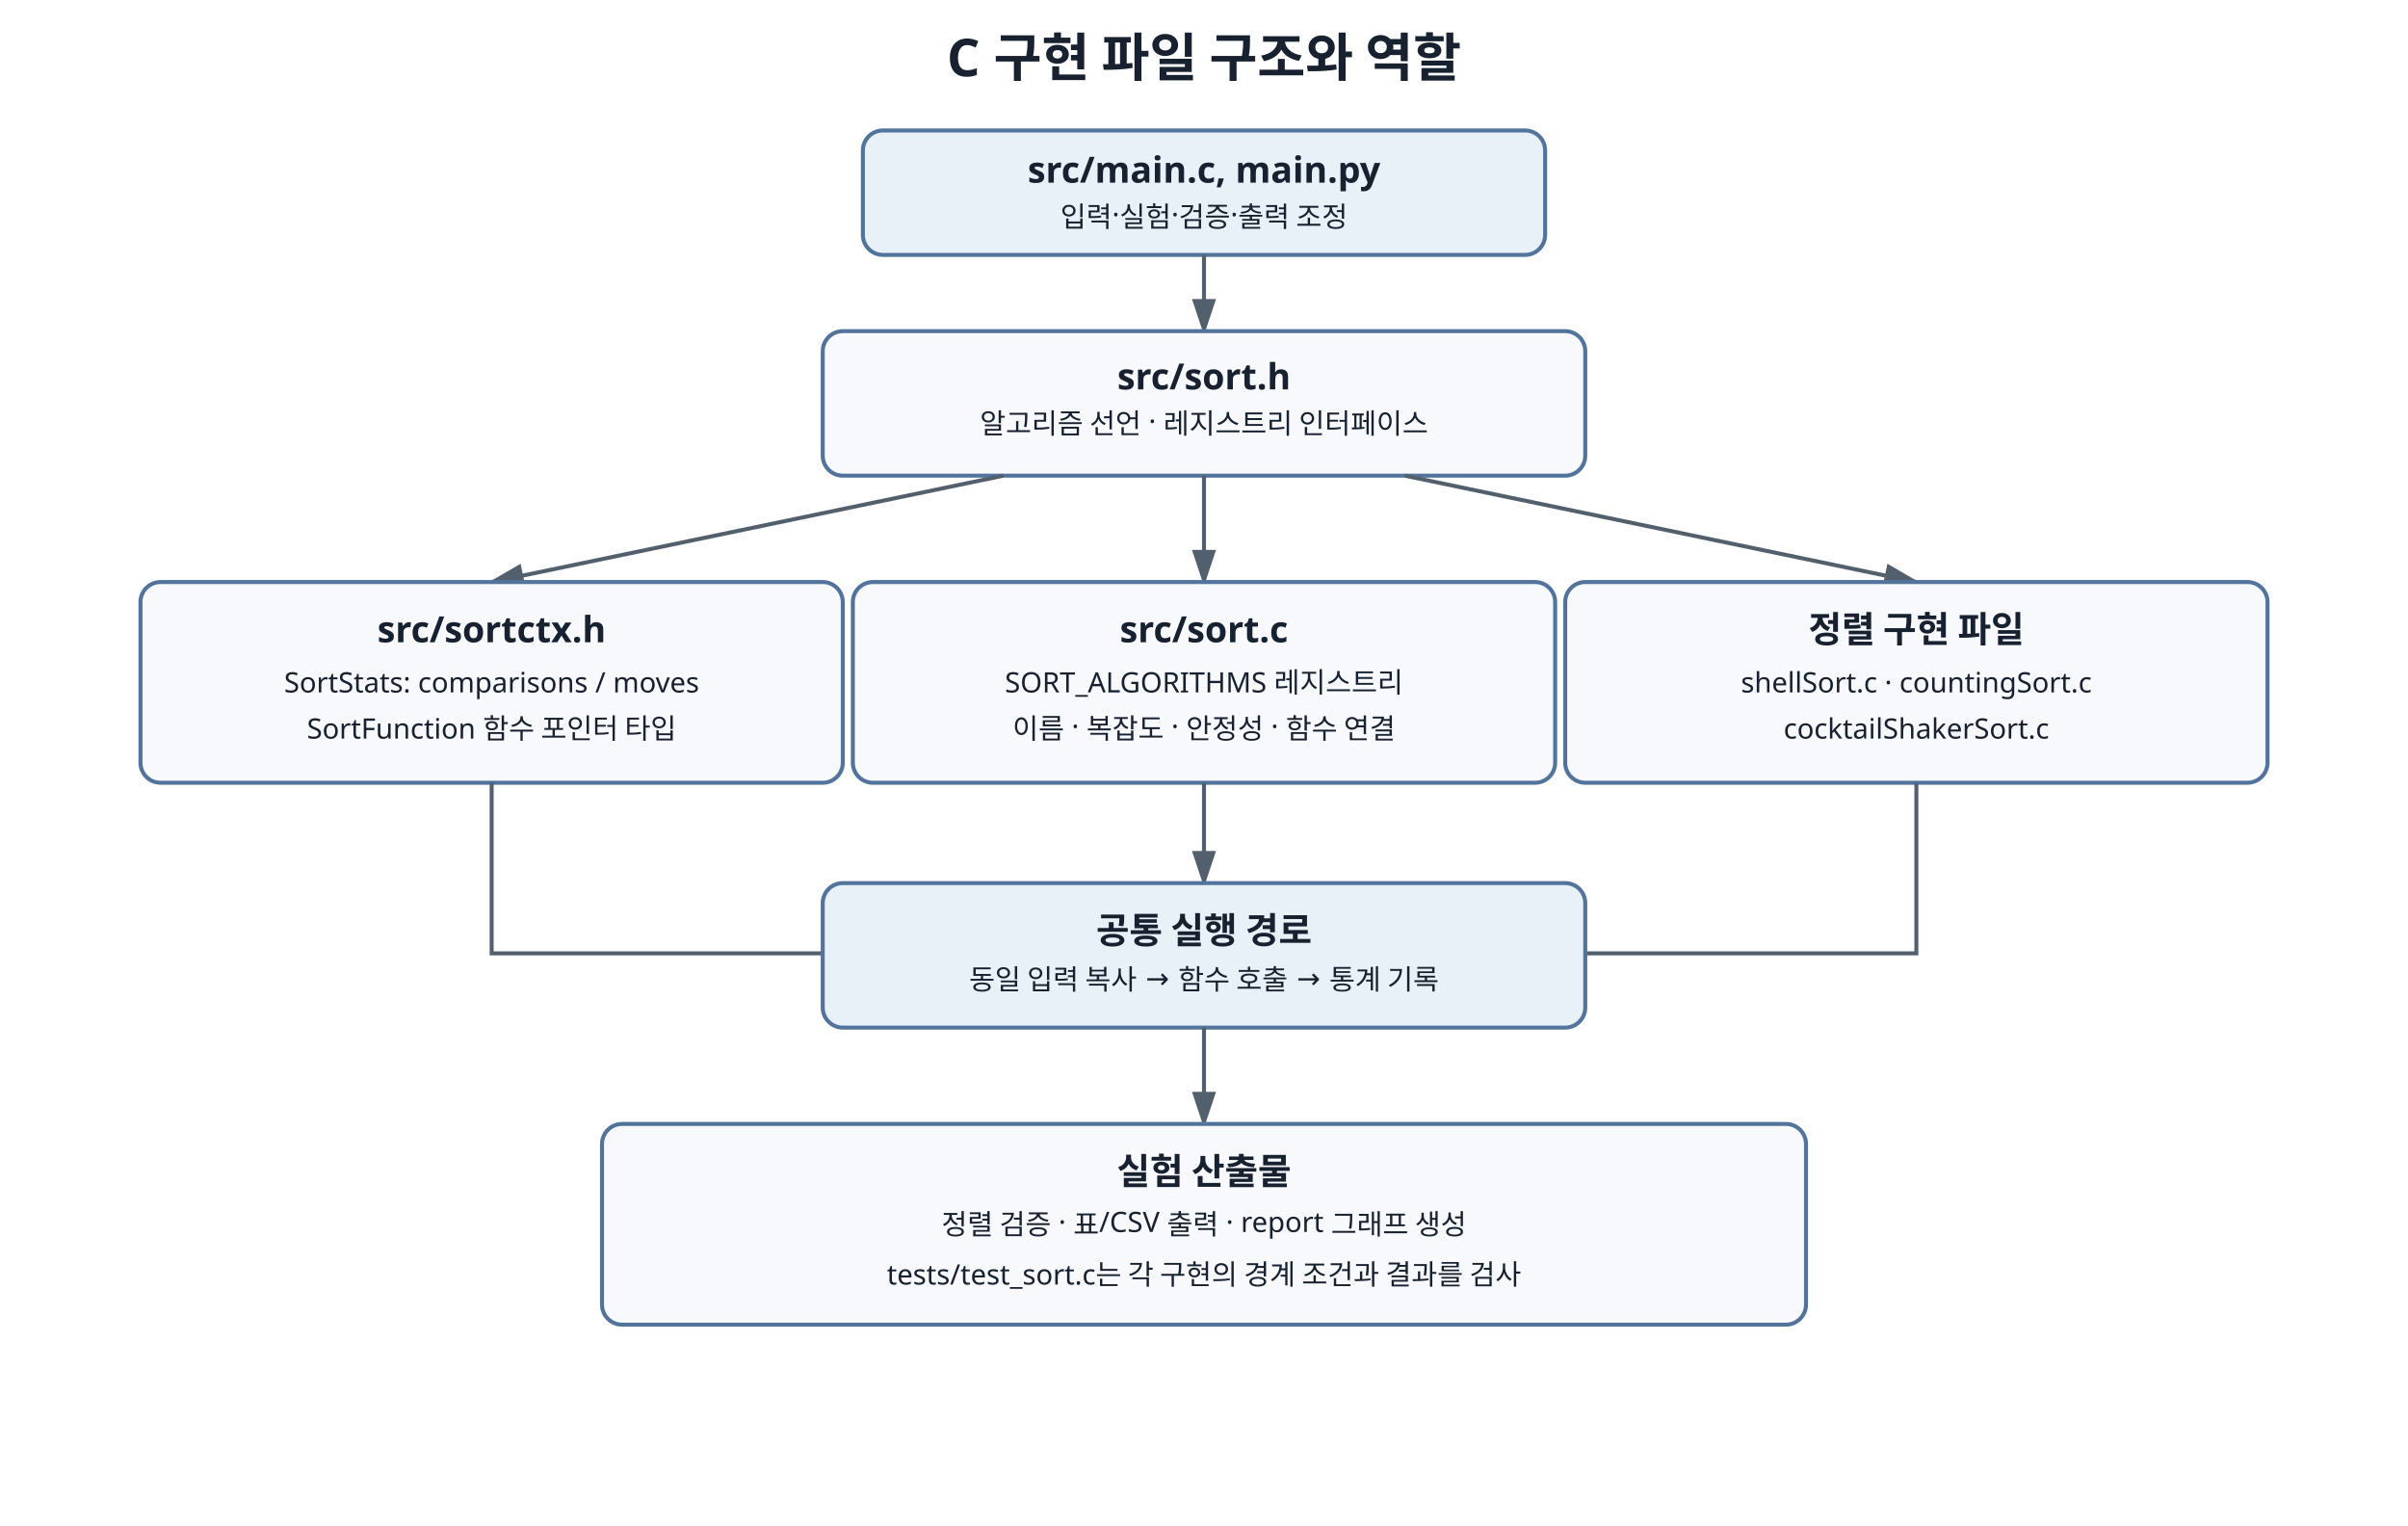
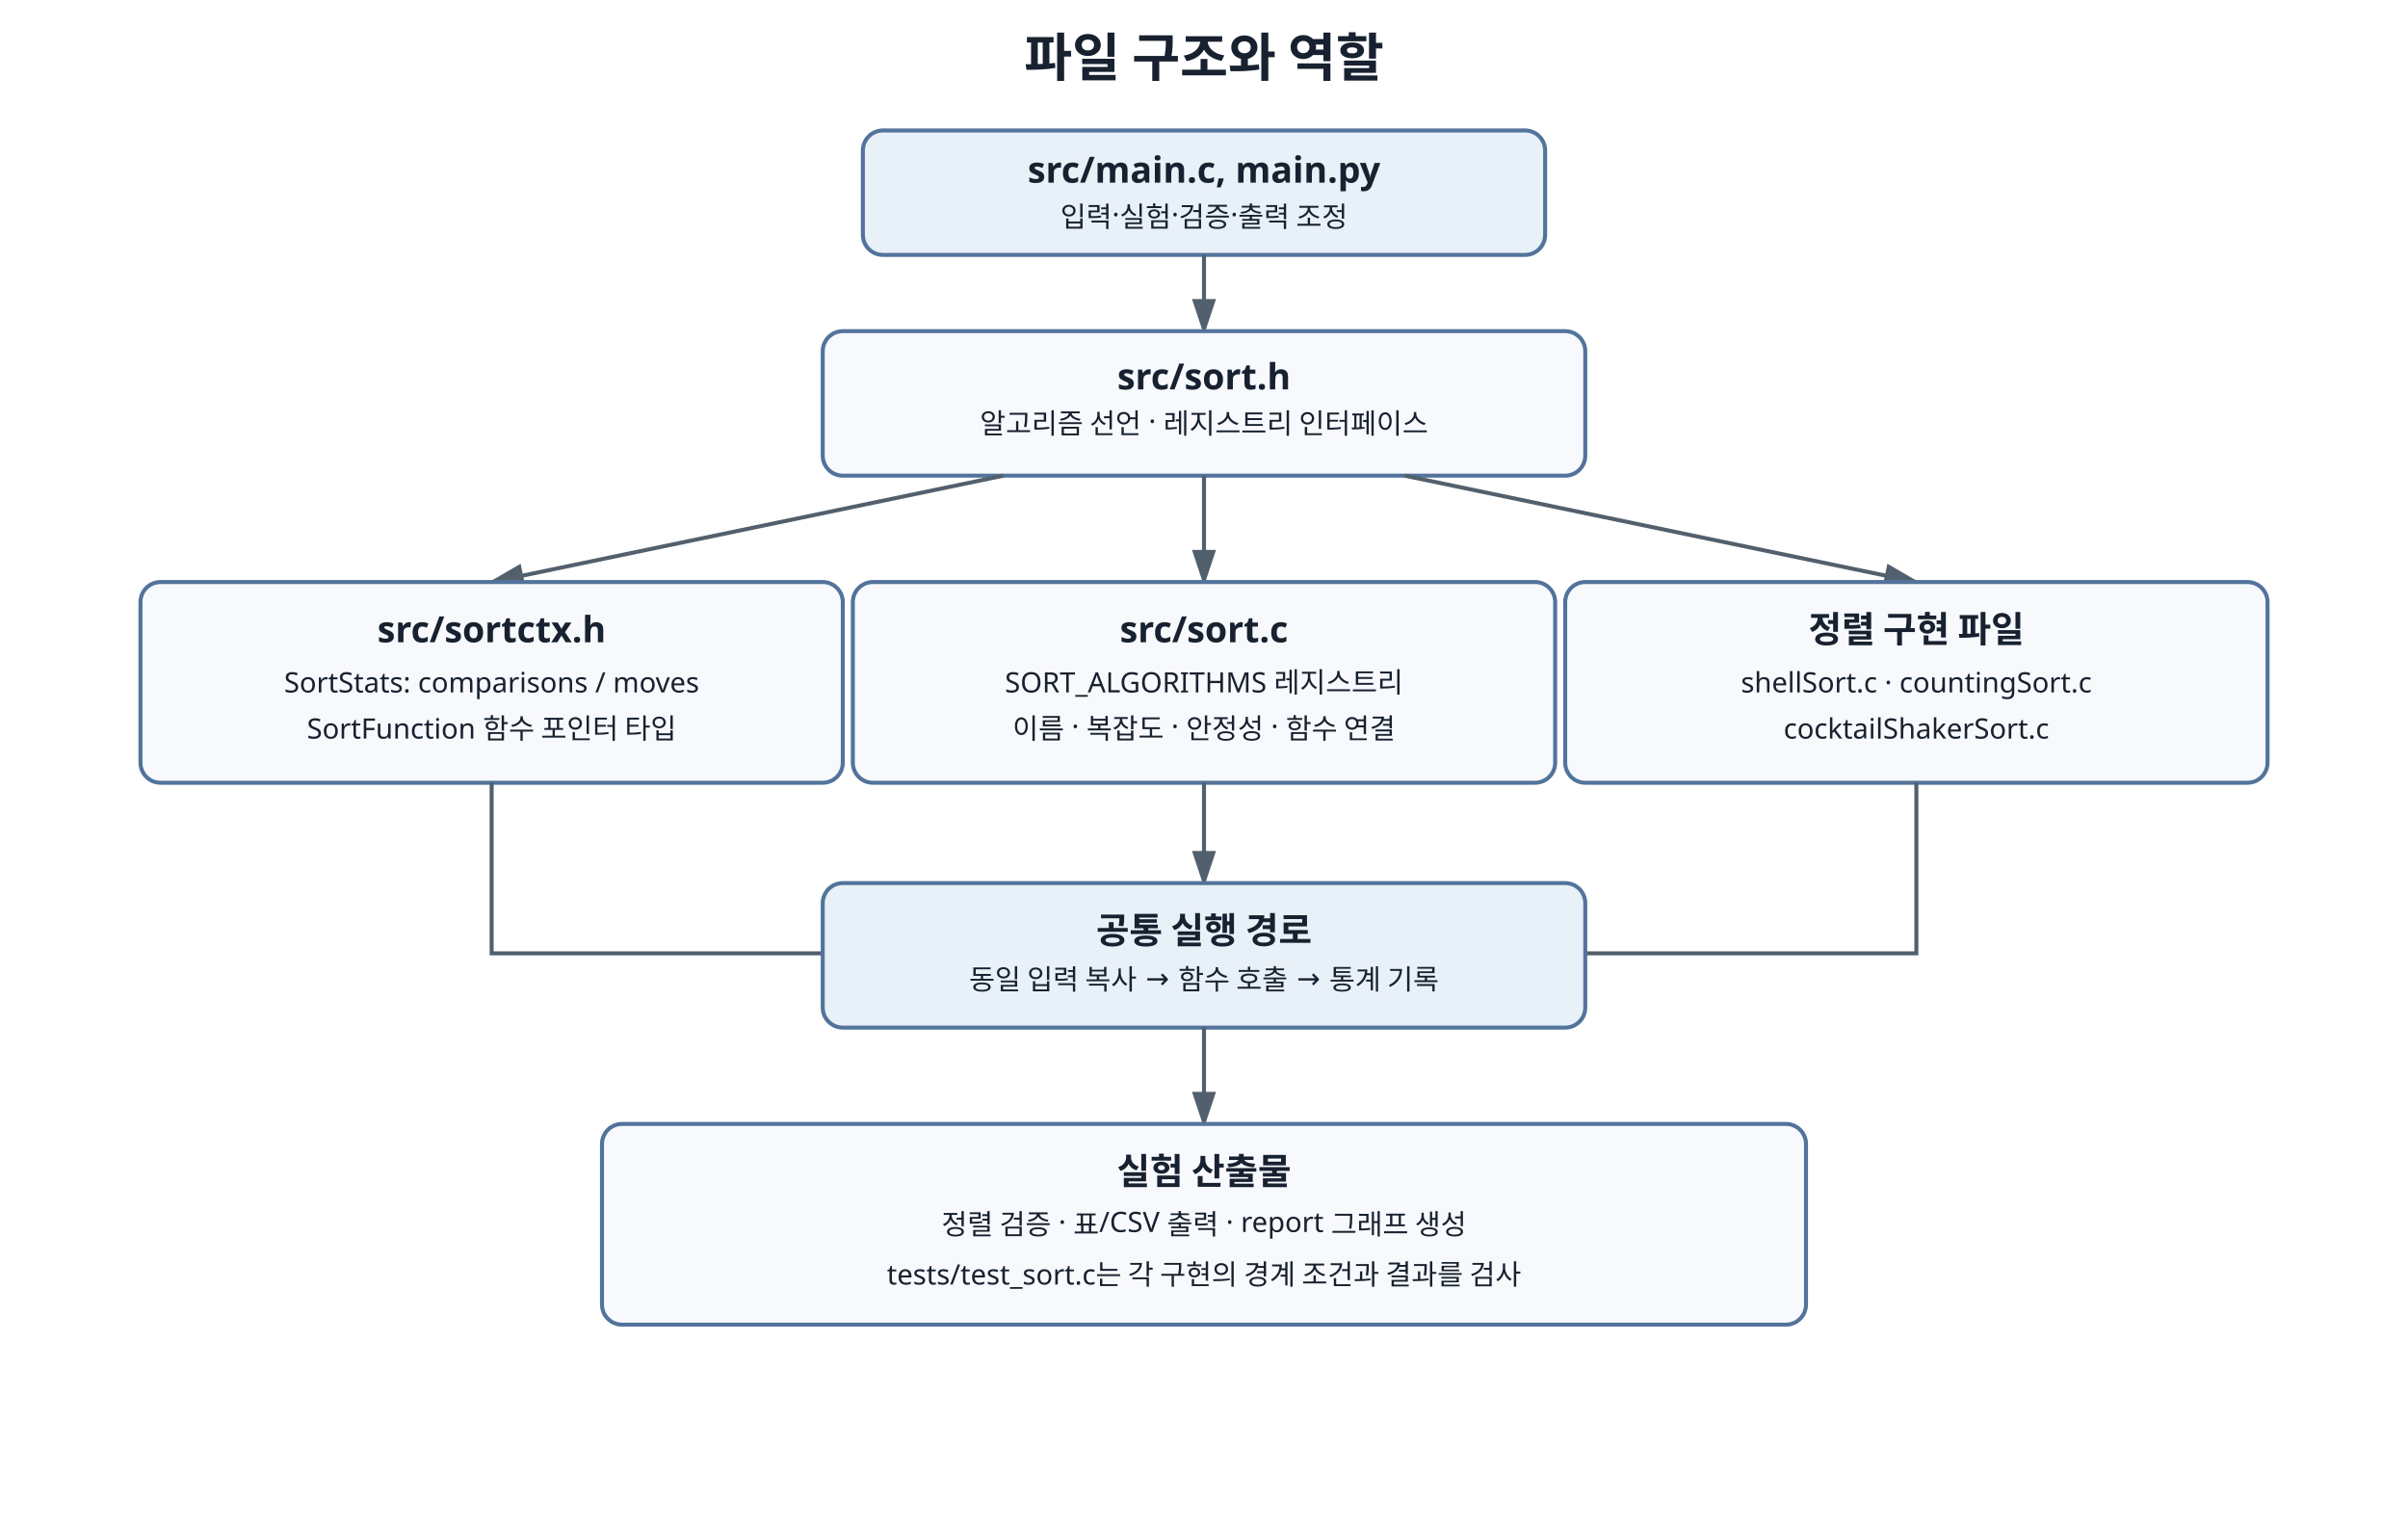
<svg xmlns="http://www.w3.org/2000/svg" viewBox="0 0 1200 760">
  <style>text{font:16px sans-serif;fill:#18212f}.title{font-size:26px;font-weight:700}.label{font-size:18px;font-weight:700}.small{font-size:14px}.box{fill:#f7f9fc;stroke:#52739b;stroke-width:2}.header{fill:#e8f0f8;stroke:#52739b;stroke-width:2}.arrow{stroke:#52606d;stroke-width:2;fill:none;marker-end:url(#arrow)}</style>
  <defs>
    <marker id="arrow" markerWidth="10" markerHeight="10" refX="8" refY="3" orient="auto">
      <path d="M0,0 L0,6 L9,3 z" fill="#52606d" />
    </marker>
  </defs>
-   <text class="title" x="600" y="38" text-anchor="middle">C 구현 파일 구조와 역할</text>
+   <text class="title" x="600" y="38" text-anchor="middle">파일 구조와 역할</text>
  <rect class="header" x="430" y="65" width="340" height="62" rx="10" />
  <text class="label" x="600" y="91" text-anchor="middle">src/main.c, main.py</text>
  <text class="small" x="600" y="113" text-anchor="middle">입력·실험·검증·출력 조정</text>
  <path class="arrow" d="M600 127 V165" />
  <rect class="box" x="410" y="165" width="380" height="72" rx="10" />
  <text class="label" x="600" y="194" text-anchor="middle">src/sort.h</text>
  <text class="small" x="600" y="216" text-anchor="middle">알고리즘 선언 · 레지스트리 인터페이스</text>
  <path class="arrow" d="M500 237 L245 290" />
  <path class="arrow" d="M600 237 V290" />
  <path class="arrow" d="M700 237 L955 290" />
  <rect class="box" x="70" y="290" width="350" height="100" rx="10" />
  <text class="label" x="245" y="320" text-anchor="middle">src/sortctx.h</text>
  <text class="small" x="245" y="345" text-anchor="middle">SortStats: comparisons / moves</text>
  <text class="small" x="245" y="368" text-anchor="middle">SortFunction 함수 포인터 타입</text>
  <rect class="box" x="425" y="290" width="350" height="100" rx="10" />
  <text class="label" x="600" y="320" text-anchor="middle">src/sort.c</text>
  <text class="small" x="600" y="345" text-anchor="middle">SORT_ALGORITHMS 레지스트리</text>
  <text class="small" x="600" y="368" text-anchor="middle">이름 · 복잡도 · 안정성 · 함수 연결</text>
  <rect class="box" x="780" y="290" width="350" height="100" rx="10" />
  <text class="label" x="955" y="320" text-anchor="middle">정렬 구현 파일</text>
  <text class="small" x="955" y="345" text-anchor="middle">shellSort.c · countingSort.c</text>
  <text class="small" x="955" y="368" text-anchor="middle">cocktailShakerSort.c</text>
  <path class="arrow" d="M600 390 V440" />
  <path class="arrow" d="M245 390 V475 H600 V440" />
  <path class="arrow" d="M955 390 V475 H600 V440" />
  <rect class="header" x="410" y="440" width="380" height="72" rx="10" />
  <text class="label" x="600" y="470" text-anchor="middle">공통 실행 경로</text>
  <text class="small" x="600" y="493" text-anchor="middle">동일 입력 복사 → 함수 호출 → 통계 기록</text>
  <path class="arrow" d="M600 512 V560" />
  <rect class="box" x="300" y="560" width="600" height="100" rx="10" />
  <text class="label" x="600" y="590" text-anchor="middle">실험 산출물</text>
  <text class="small" x="600" y="615" text-anchor="middle">정렬 검증 · 표/CSV 출력 · report 그래프 생성</text>
  <text class="small" x="600" y="640" text-anchor="middle">tests/test_sort.c는 각 구현의 경계 조건과 결과를 검사</text>
</svg>
